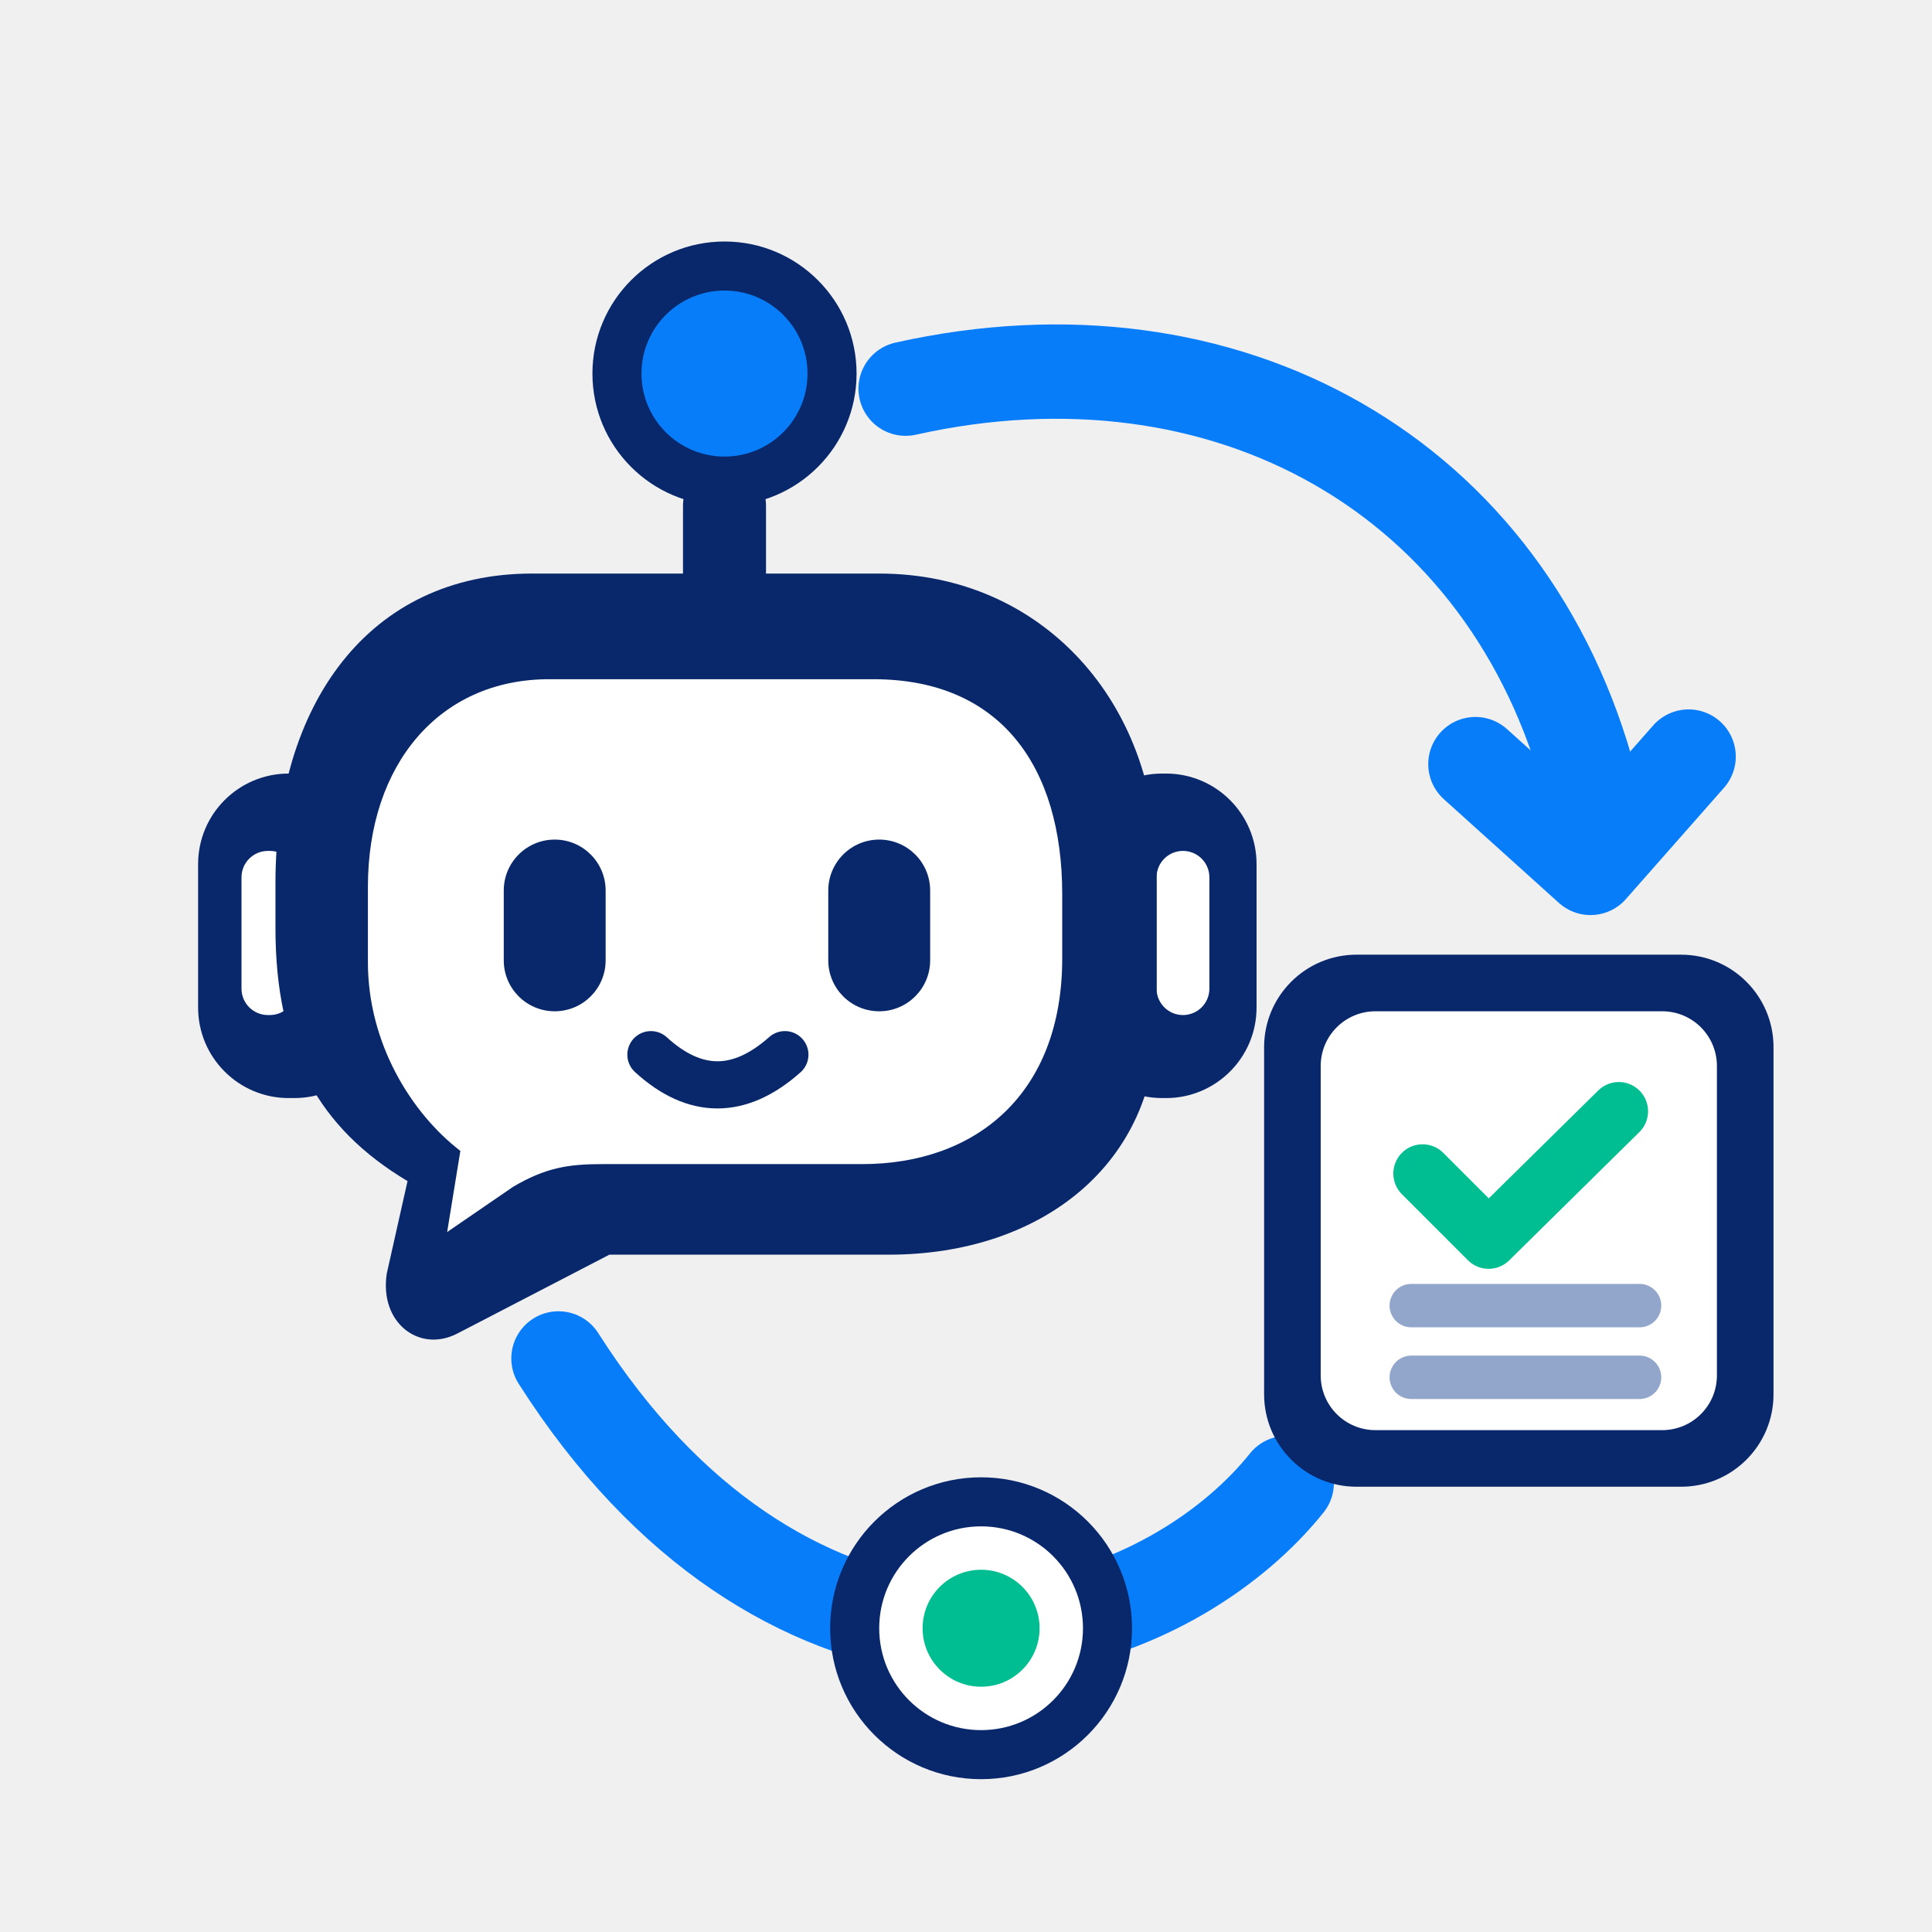
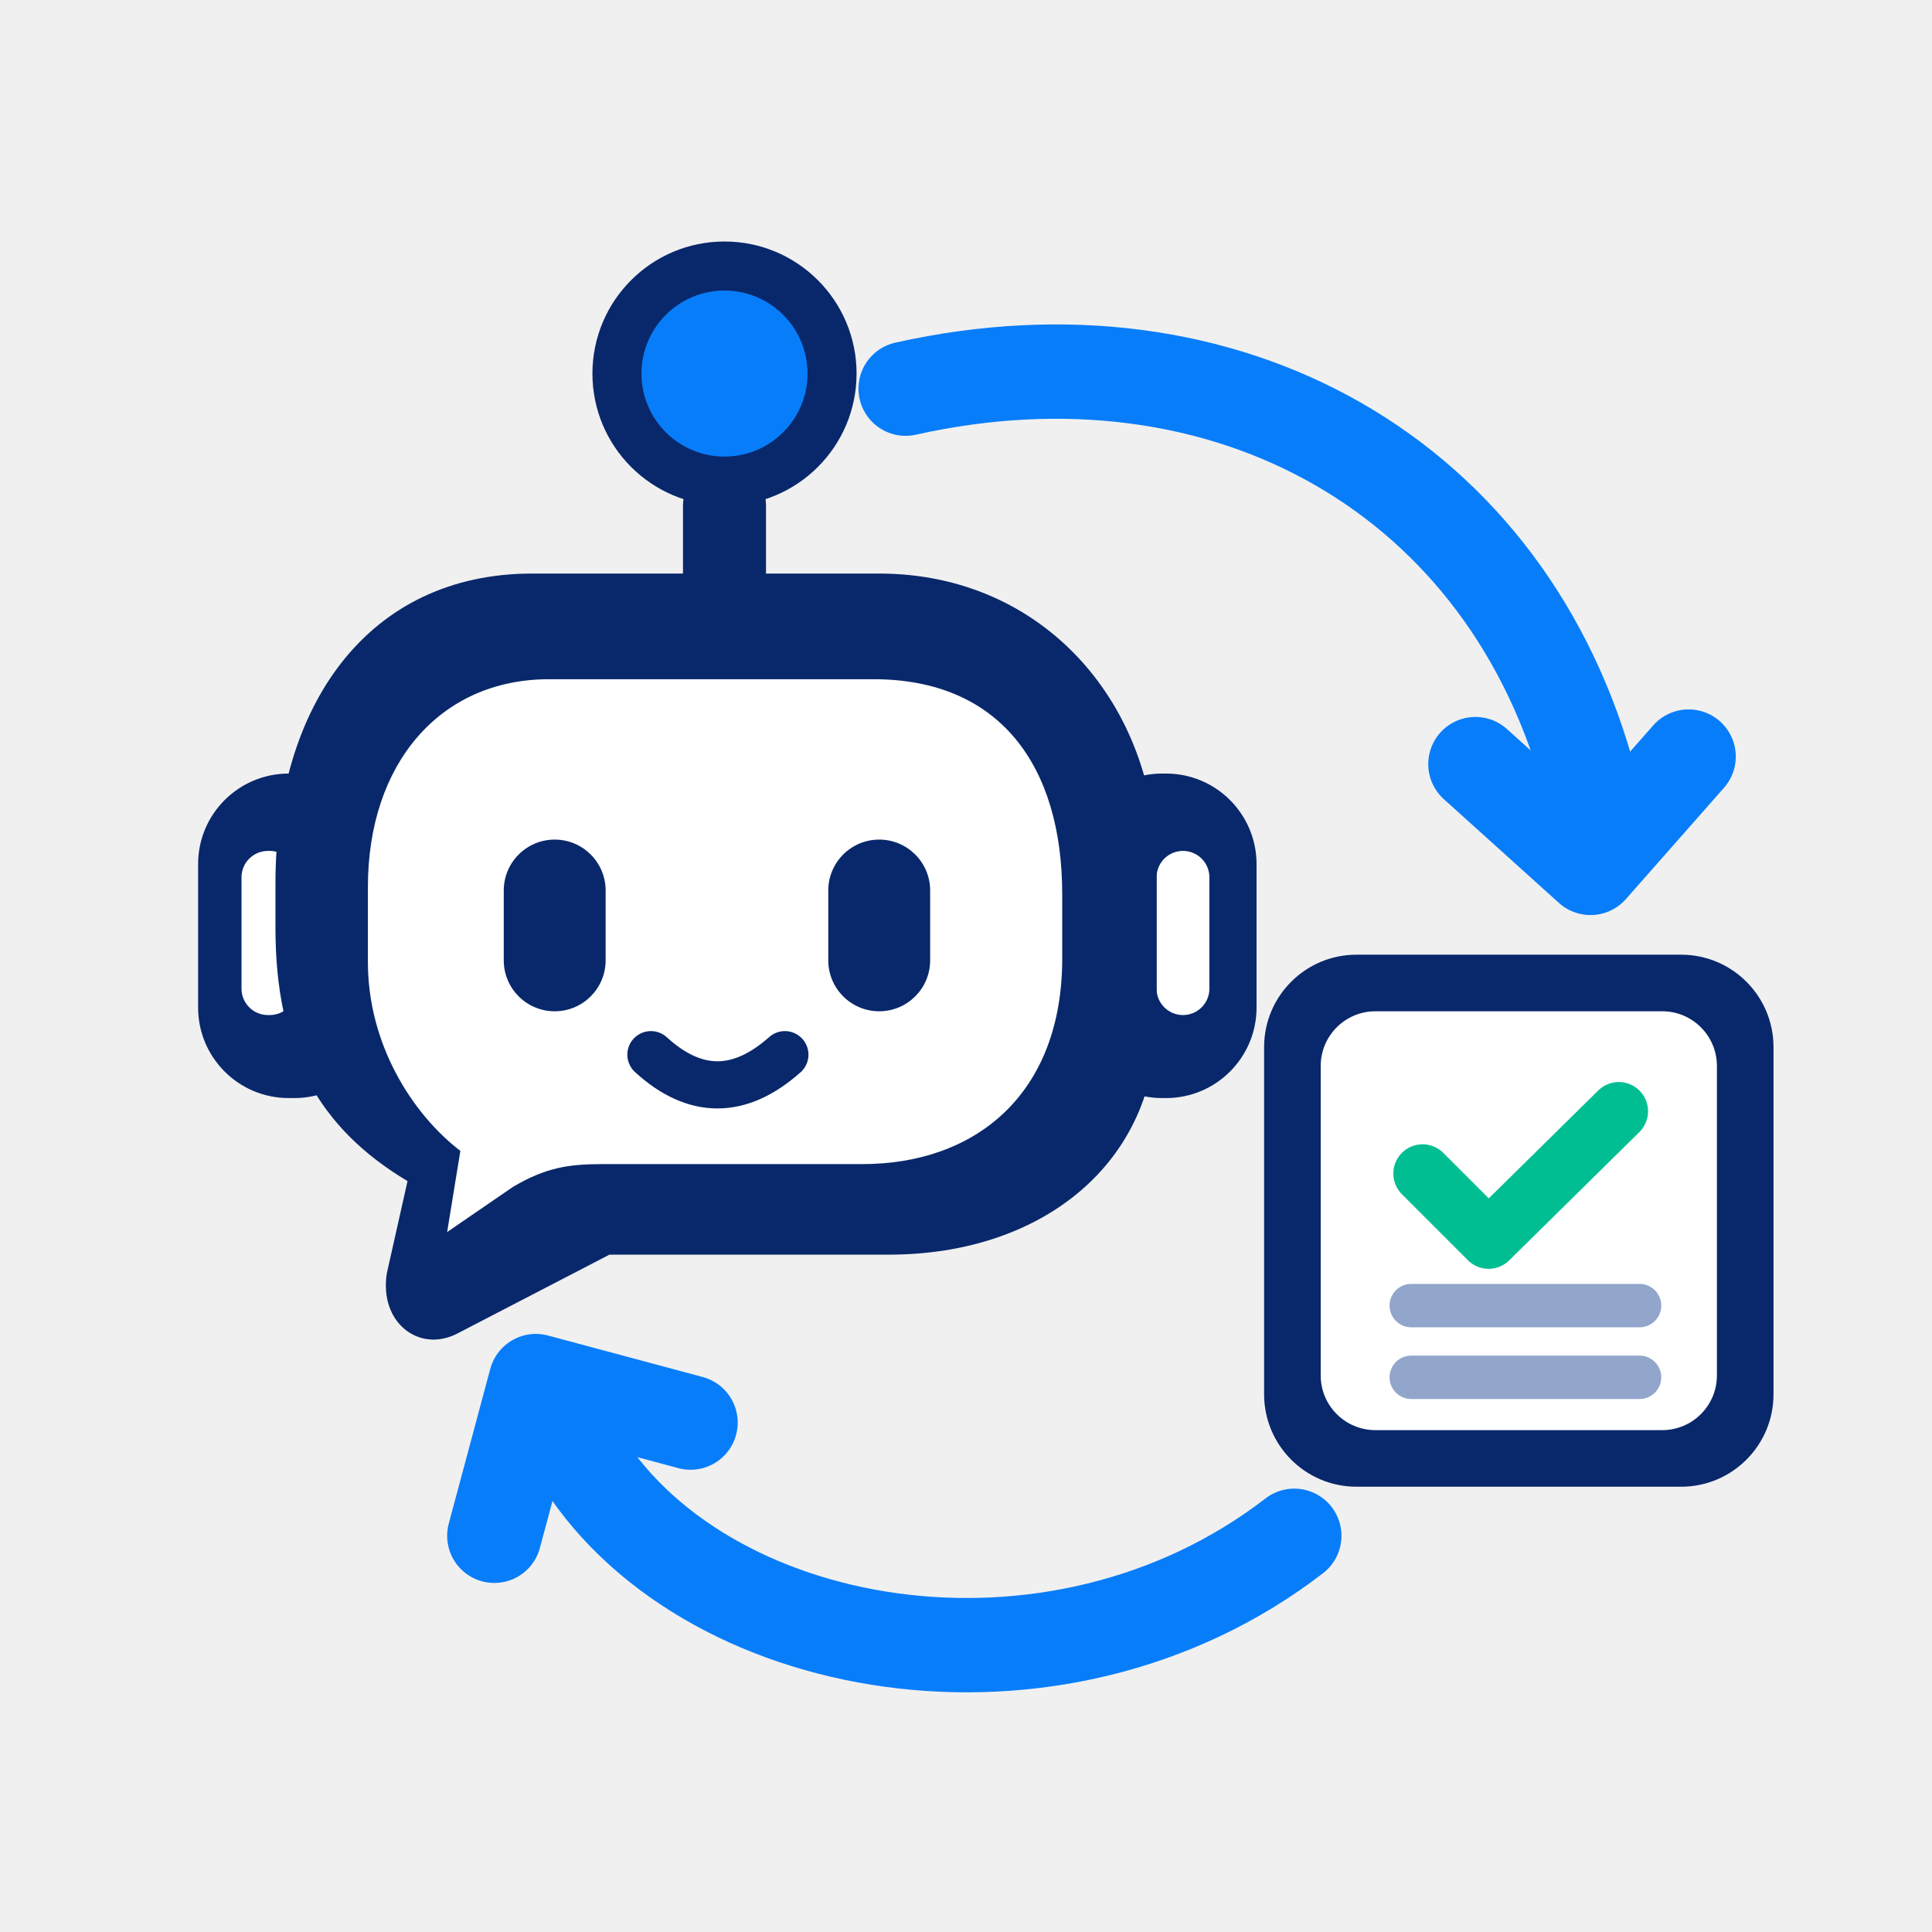
<svg xmlns="http://www.w3.org/2000/svg" viewBox="0 0 1024 1024">
  <g id="Relay_arrows" data-name="Relay arrows">
    <path id="Outbound_relay_arc" data-name="Outbound relay arc" d="M480 206 C650 168 800 252 843 416" fill="none" stroke="#087dfa" stroke-width="50" stroke-linecap="round" stroke-linejoin="round" />
    <path id="Outbound_arrowhead" data-name="Outbound arrowhead" d="M782 405 L843 460 L895 401" fill="none" stroke="#087dfa" stroke-width="50" stroke-linecap="round" stroke-linejoin="round" />
-     <path id="Return_relay_left" data-name="Return relay left" d="M296 720 C354 811 426 853 496 863" fill="none" stroke="#087dfa" stroke-width="50" stroke-linecap="round" stroke-linejoin="round" />
-     <path id="Return_relay_right" data-name="Return relay right" d="M546 862 C605 853 654 821 682 786" fill="none" stroke="#087dfa" stroke-width="50" stroke-linecap="round" stroke-linejoin="round" />
+     <path id="Return_relay_arc" data-name="Return relay arc" d="M686 814 C559 912 370 878 306 770" fill="none" stroke="#087dfa" stroke-width="50" stroke-linecap="round" stroke-linejoin="round" />
+     <path id="Return_arrowhead" data-name="Return arrowhead" d="M262 814 L284 732 L366 754" fill="none" stroke="#087dfa" stroke-width="50" stroke-linecap="round" stroke-linejoin="round" />
  </g>
  <g id="Agent">
    <path id="Antenna_stem" data-name="Antenna stem" d="M384 268 L384 332" fill="none" stroke="#09286b" stroke-width="44" stroke-linecap="round" stroke-miterlimit="10" />
    <path id="Antenna_rim" data-name="Antenna rim" d="M314 198 C314 159.34 345.34 128 384 128 C422.66 128 454 159.34 454 198 C454 236.66 422.66 268 384 268 C345.34 268 314 236.66 314 198 Z" fill="#09286b" />
    <path id="Antenna_signal" data-name="Antenna signal" d="M340 198 C340 173.699 359.699 154 384 154 C408.301 154 428 173.699 428 198 C428 222.301 408.301 242 384 242 C359.699 242 340 222.301 340 198 Z" fill="#087dfa" />
    <path id="Left_ear" data-name="Left ear" d="M153 410 L156 410 C182.51 410 204 431.49 204 458 L204 534 C204 560.51 182.51 582 156 582 L153 582 C126.49 582 105 560.51 105 534 L105 458 C105 431.49 126.49 410 153 410 Z" fill="#09286b" />
    <path id="Left_ear_inset" data-name="Left ear inset" d="M142 451 L143 451 C150.732 451 157 457.268 157 465 L157 524 C157 531.732 150.732 538 143 538 L142 538 C134.268 538 128 531.732 128 524 L128 465 C128 457.268 134.268 451 142 451 Z" fill="#ffffff" />
    <path id="Right_ear" data-name="Right ear" d="M616 410 L618 410 C644.51 410 666 431.49 666 458 L666 534 C666 560.51 644.51 582 618 582 L616 582 C589.49 582 568 560.51 568 534 L568 458 C568 431.49 589.49 410 616 410 Z" fill="#09286b" />
    <path id="Right_ear_inset" data-name="Right ear inset" d="M627 451 L627 451 C634.732 451 641 457.268 641 465 L641 524 C641 531.732 634.732 538 627 538 L627 538 C619.268 538 613 531.732 613 524 L613 465 C613 457.268 619.268 451 627 451 Z" fill="#ffffff" />
    <path id="Agent_speech_bubble" data-name="Agent speech bubble" d="M282 304 L466 304 C553 304 613 373 613 459 L613 541 C613 616 553 665 471 665 L323 665 L242 707 C222 717 201 701 205 675 L216 626 C169 598 146 557 146 492 L146 468 C146 374 195 304 282 304 Z" fill="#09286b" />
    <path id="Agent_face" data-name="Agent face" d="M291 360 L463 360 C530 360 563 406 563 474 L563 508 C563 580 517 617 457 617 L319 617 C301 617 289 619 272 629 L237 653 L244 610 C218 590 195 553 195 510 L195 470 C195 405 233 360 291 360 Z" fill="#ffffff" />
    <path id="Left_eye" data-name="Left eye" d="M294 445 L294 445 C308.912 445 321 457.088 321 472 L321 509 C321 523.912 308.912 536 294 536 L294 536 C279.088 536 267 523.912 267 509 L267 472 C267 457.088 279.088 445 294 445 Z" fill="#09286b" />
    <path id="Right_eye" data-name="Right eye" d="M466 445 L466 445 C480.912 445 493 457.088 493 472 L493 509 C493 523.912 480.912 536 466 536 L466 536 C451.088 536 439 523.912 439 509 L439 472 C439 457.088 451.088 445 466 445 Z" fill="#09286b" />
    <path id="Smile" d="M345 559 C368.333 580.333 392 580.333 416 559" fill="none" stroke="#09286b" stroke-width="25" stroke-linecap="round" stroke-miterlimit="10" />
  </g>
  <g id="Completed_job" data-name="Completed job">
    <path id="Job_card_border" data-name="Job card border" d="M719 506 L891 506 C918.062 506 940 527.938 940 555 L940 739 C940 766.062 918.062 788 891 788 L719 788 C691.938 788 670 766.062 670 739 L670 555 C670 527.938 691.938 506 719 506 Z" fill="#09286b" />
    <path id="Job_card_paper" data-name="Job card paper" d="M729 536 L881 536 C897.016 536 910 548.984 910 565 L910 729 C910 745.016 897.016 758 881 758 L729 758 C712.984 758 700 745.016 700 729 L700 565 C700 548.984 712.984 536 729 536 Z" fill="#ffffff" />
    <path id="Completion_check" data-name="Completion check" d="M754 622 L789 657 L858 589" fill="none" stroke="#00be91" stroke-width="31" stroke-linecap="round" stroke-linejoin="round" />
    <path id="Job_detail_first_line" data-name="Job detail first line" d="M748 692 L869 692" fill="none" stroke="#91a6ca" stroke-width="23" stroke-linecap="round" stroke-miterlimit="10" />
    <path id="Job_detail_second_line" data-name="Job detail second line" d="M748 730 L869 730" fill="none" stroke="#91a6ca" stroke-width="23" stroke-linecap="round" stroke-miterlimit="10" />
  </g>
-   <g id="Relay_checkpoint" data-name="Relay checkpoint">
-     <path id="Checkpoint_rim" data-name="Checkpoint rim" d="M440 863 C440 818.817 475.817 783 520 783 C564.183 783 600 818.817 600 863 C600 907.183 564.183 943 520 943 C475.817 943 440 907.183 440 863 Z" fill="#09286b" />
-     <path id="Checkpoint_inset" data-name="Checkpoint inset" d="M466 863 C466 833.177 490.177 809 520 809 C549.823 809 574 833.177 574 863 C574 892.823 549.823 917 520 917 C490.177 917 466 892.823 466 863 Z" fill="#ffffff" />
-     <path id="Checkpoint_status" data-name="Checkpoint status" d="M489 863 C489 845.879 502.879 832 520 832 C537.121 832 551 845.879 551 863 C551 880.121 537.121 894 520 894 C502.879 894 489 880.121 489 863 Z" fill="#00be91" />
-   </g>
</svg>
